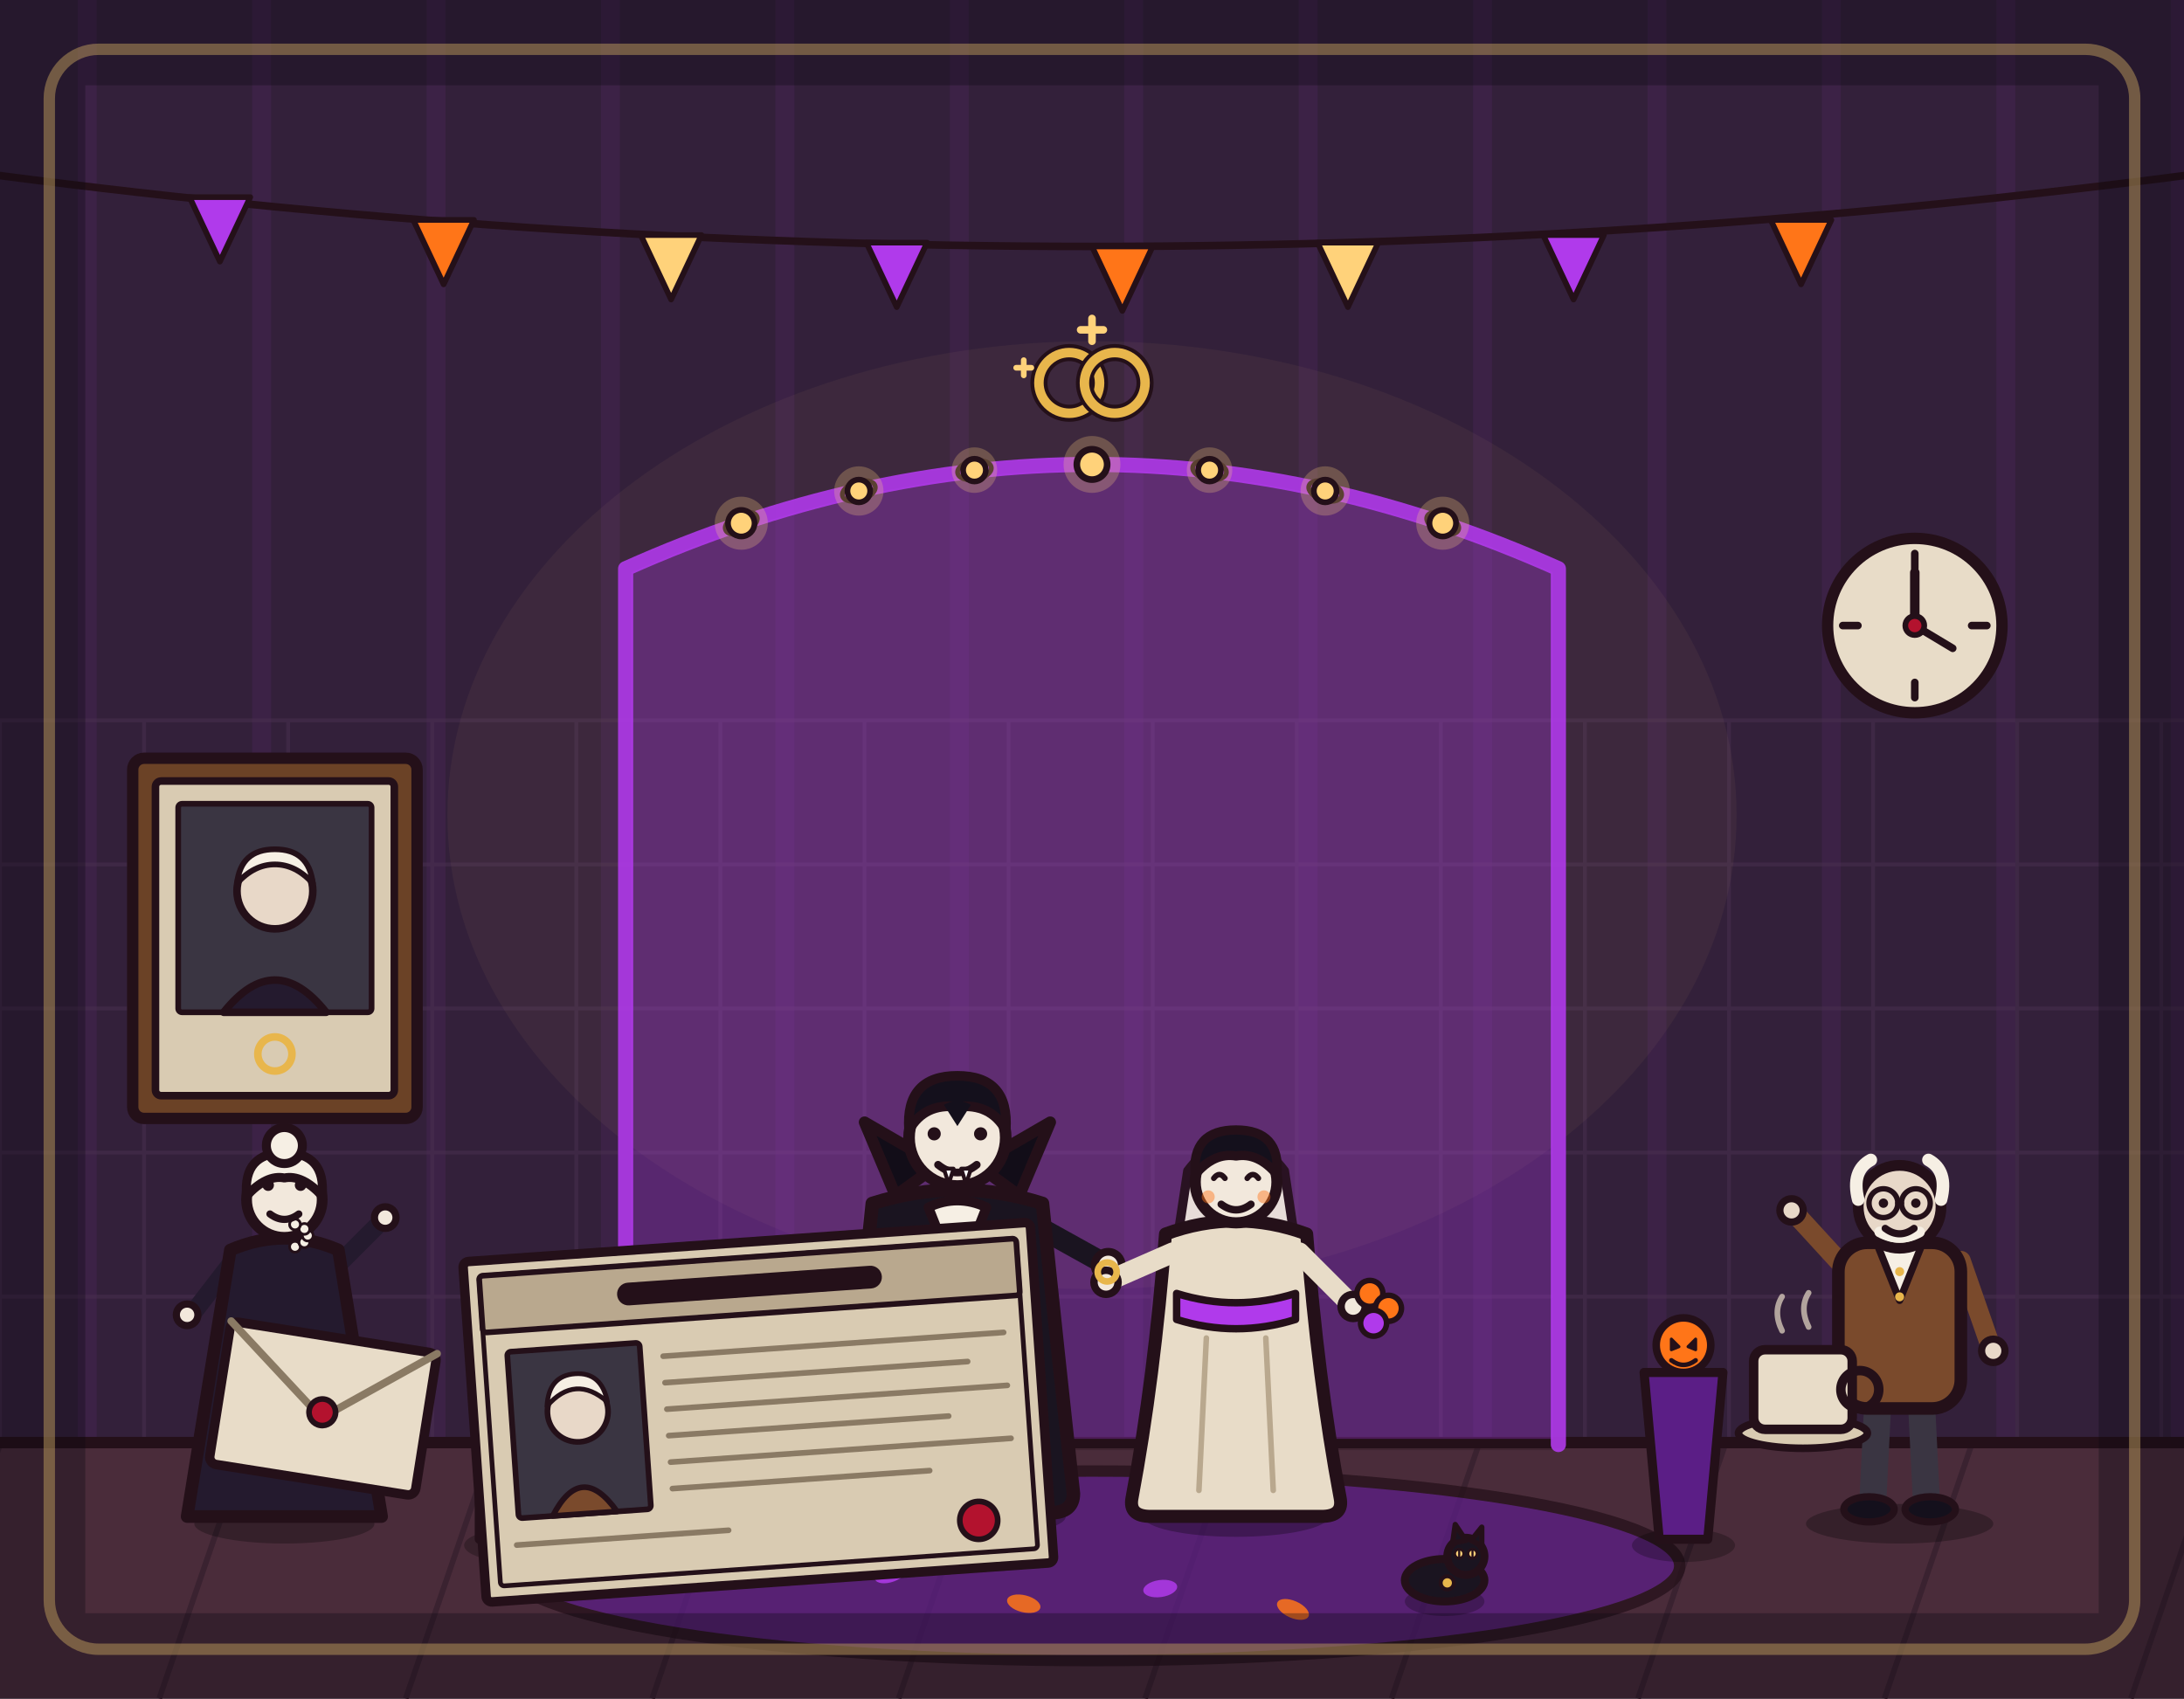
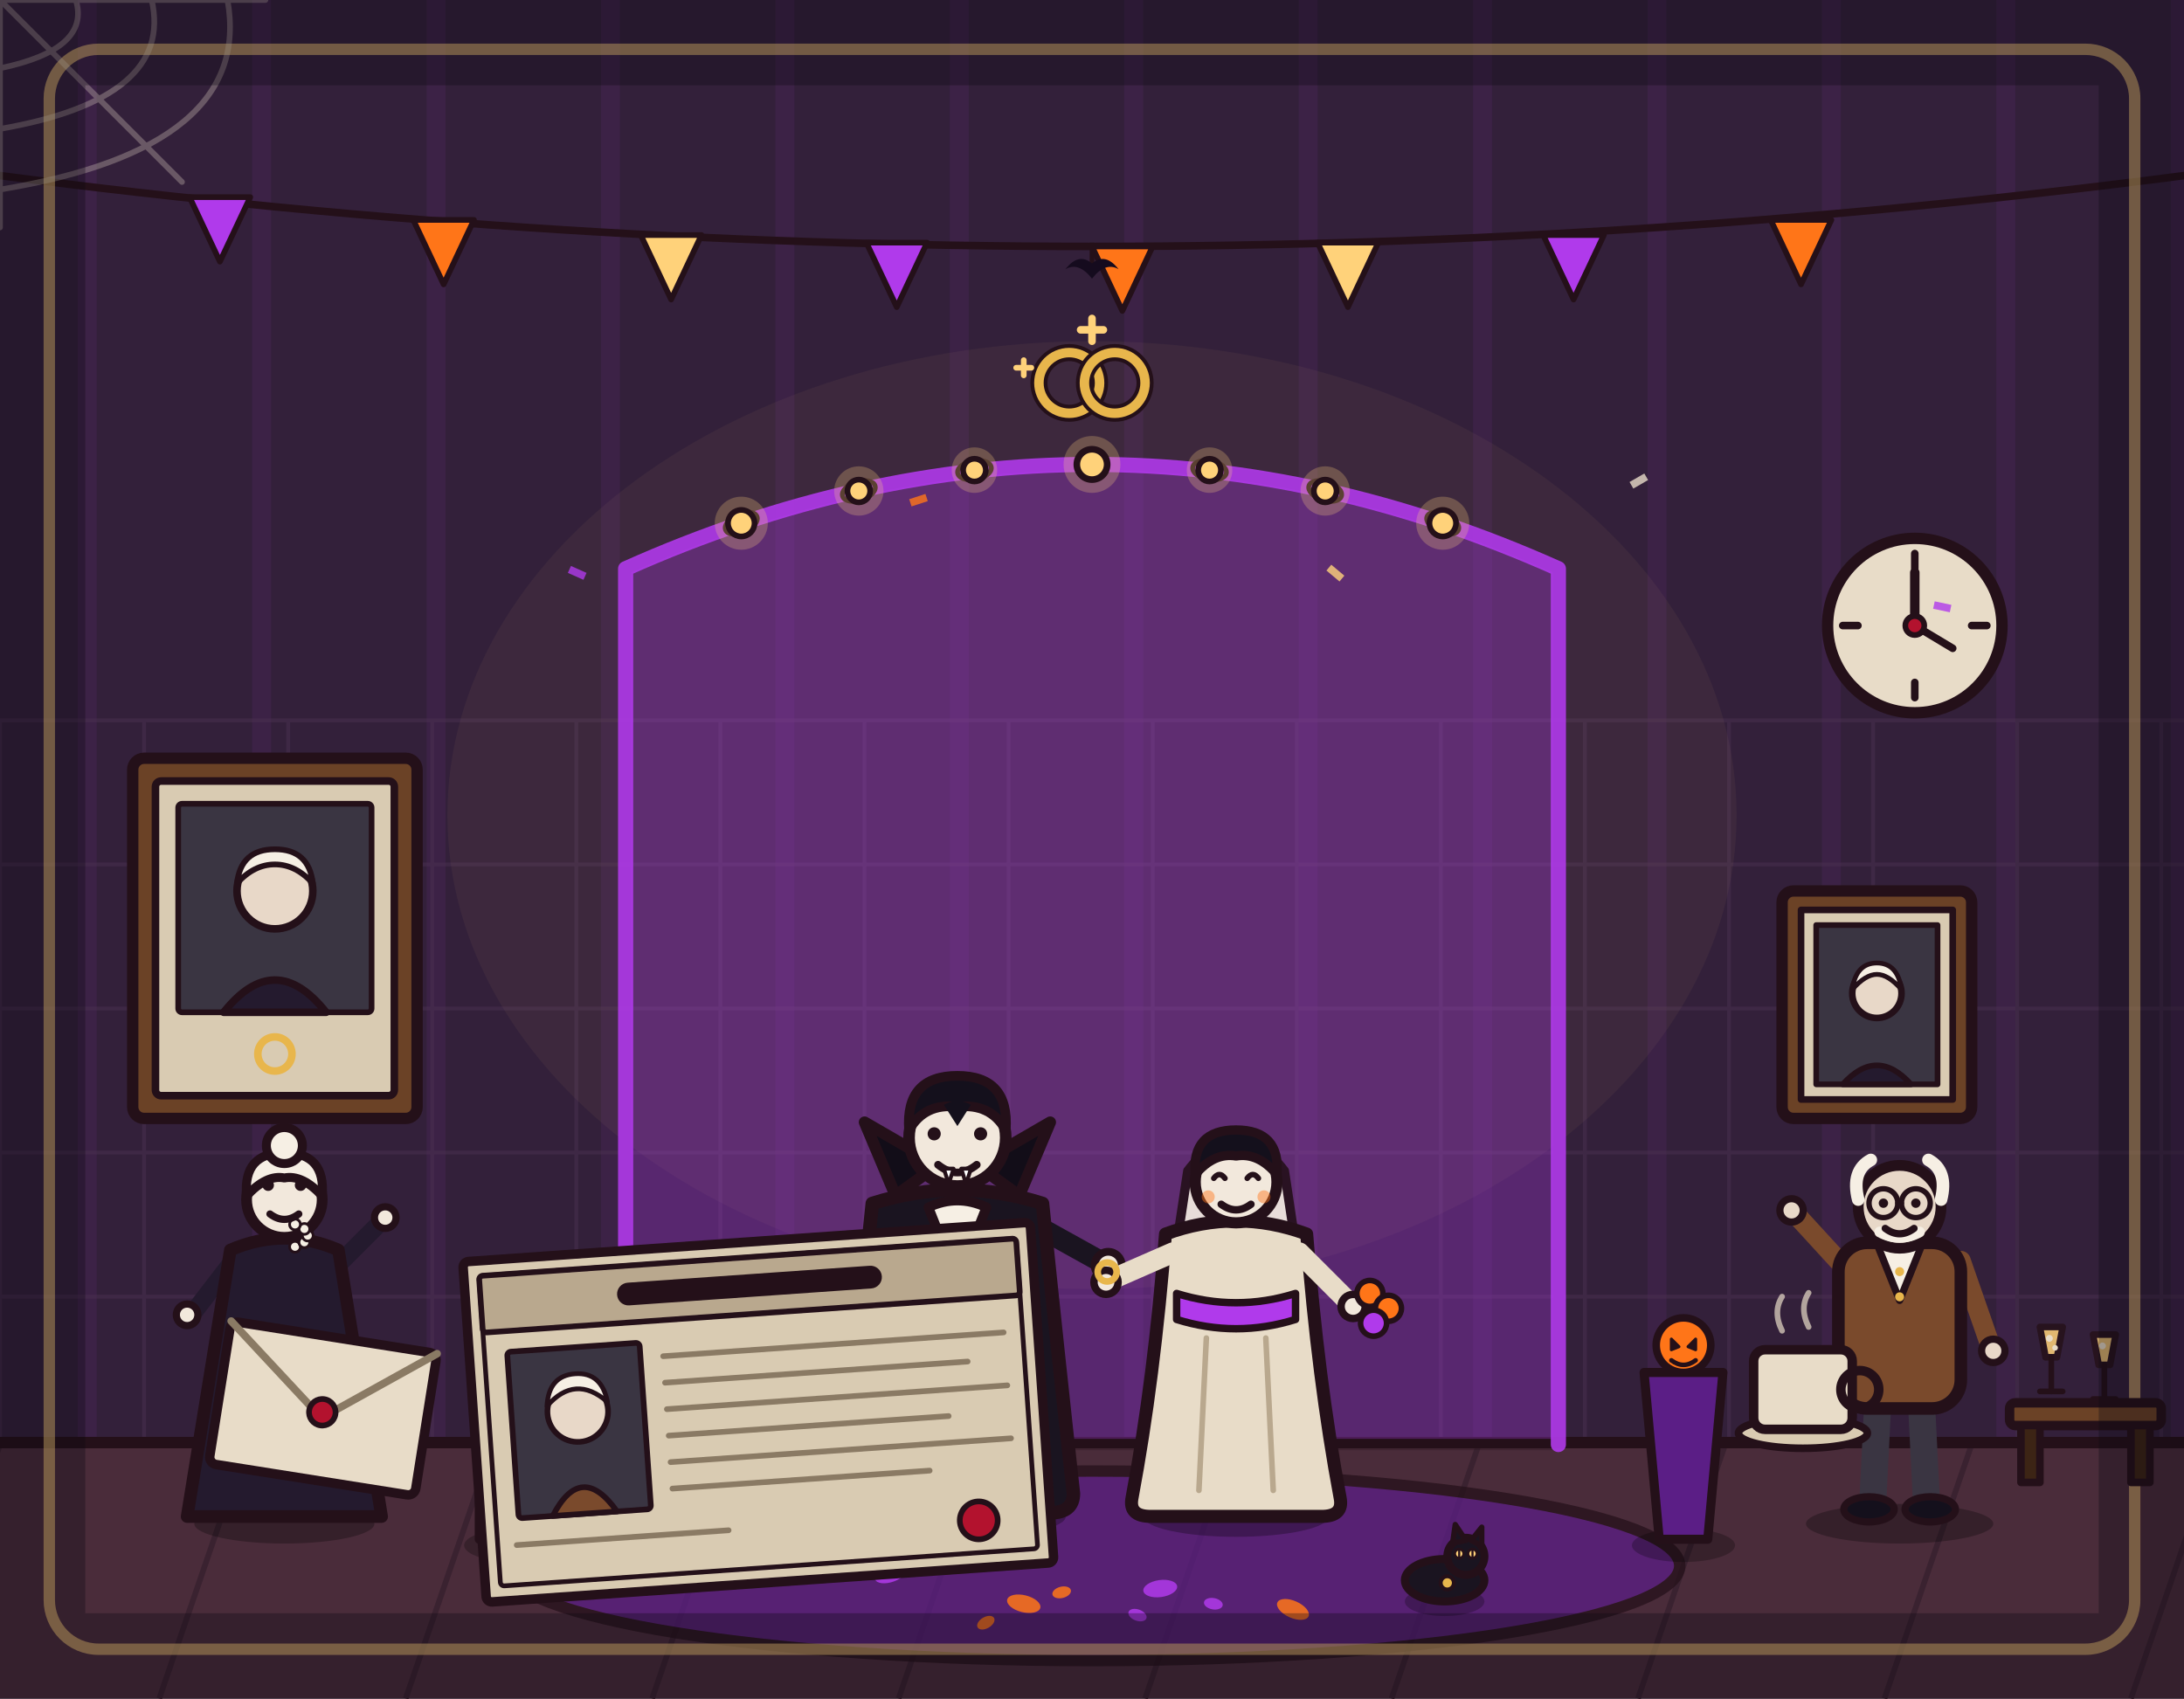
<svg xmlns="http://www.w3.org/2000/svg" viewBox="0 0 1152 896" width="1152" height="896">
  <rect x="0" y="0" width="1152" height="896" fill="#33203a" />
  <path d="M46 0V762M138 0V762M230 0V762M322 0V762M414 0V762M506 0V762M598 0V762M690 0V762M782 0V762M874 0V762M966 0V762M1058 0V762M1150 0V762" stroke="#b03aeb" stroke-width="10" opacity=".07" fill="none" />
  <path d="M0 380V762M76 380V762M152 380V762M228 380V762M304 380V762M380 380V762M456 380V762M532 380V762M608 380V762M684 380V762M760 380V762M836 380V762M912 380V762M988 380V762M1064 380V762M1140 380V762M0 380H1152M0 456H1152M0 532H1152M0 608H1152M0 684H1152M0 760H1152" stroke="#4a3050" stroke-width="2" opacity=".5" fill="none" />
  <rect x="0" y="760" width="1152" height="136" fill="#4a2c3a" />
  <path d="M0 762 L-46 896M130 762 L84 896M260 762 L214 896M390 762 L344 896M520 762 L474 896M650 762 L604 896M780 762 L734 896M910 762 L864 896M1040 762 L994 896M1170 762 L1124 896" stroke="#3a2230" stroke-width="3" fill="none" />
  <line x1="0" y1="761" x2="1152" y2="761" stroke="#241019" stroke-width="6" stroke-linecap="round" />
  <ellipse cx="576" cy="826" rx="310" ry="50" fill="#5b1e86" stroke="#241019" stroke-width="6" stroke-linejoin="round" stroke-linecap="round" opacity="0.75" />
  <ellipse cx="576" cy="430" rx="340" ry="250" fill="#ffd27a" opacity="0.05" />
  <path d="M-20 90 Q576 170 1172 90" fill="none" stroke="#241019" stroke-width="4" stroke-linecap="round" />
  <path d="M100 104 L116 138 L132 104 Z" fill="#b03aeb" stroke="#241019" stroke-width="3" stroke-linejoin="round" />
  <path d="M218 116 L234 150 L250 116 Z" fill="#ff7518" stroke="#241019" stroke-width="3" stroke-linejoin="round" />
  <path d="M338 124 L354 158 L370 124 Z" fill="#ffd27a" stroke="#241019" stroke-width="3" stroke-linejoin="round" />
  <path d="M457 128 L473 162 L489 128 Z" fill="#b03aeb" stroke="#241019" stroke-width="3" stroke-linejoin="round" />
  <path d="M576 130 L592 164 L608 130 Z" fill="#ff7518" stroke="#241019" stroke-width="3" stroke-linejoin="round" />
  <path d="M695 128 L711 162 L727 128 Z" fill="#ffd27a" stroke="#241019" stroke-width="3" stroke-linejoin="round" />
  <path d="M814 124 L830 158 L846 124 Z" fill="#b03aeb" stroke="#241019" stroke-width="3" stroke-linejoin="round" />
  <path d="M934 116 L950 150 L966 116 Z" fill="#ff7518" stroke="#241019" stroke-width="3" stroke-linejoin="round" />
  <g>
    <rect x="70" y="400" width="150" height="190" rx="6" fill="#6b4226" stroke="#241019" stroke-width="6" stroke-linejoin="round" />
    <rect x="82" y="412" width="126" height="166" rx="3" fill="#d9cbb2" stroke="#241019" stroke-width="4" stroke-linejoin="round" />
    <rect x="94" y="424" width="102" height="110" rx="2" fill="#3a3542" stroke="#241019" stroke-width="3" stroke-linejoin="round" />
    <circle cx="145" cy="470" r="20" fill="#e8d8c8" stroke="#241019" stroke-width="4" stroke-linejoin="round" />
    <path d="M125 466 Q127 448 145 448 Q163 448 165 466 Q156 456 145 456 Q134 456 125 466 Z" fill="#f6efe4" stroke="#241019" stroke-width="3" stroke-linejoin="round" />
    <path d="M118 534 Q145 500 172 534 Z" fill="#241a2e" stroke="#241019" stroke-width="4" stroke-linejoin="round" />
    <circle cx="145" cy="556" r="9" fill="none" stroke="#e8b64c" stroke-width="4" stroke-linejoin="round" />
  </g>
  <g>
    <circle cx="1010" cy="330" r="46" fill="#e8dcc8" stroke="#241019" stroke-width="6" stroke-linejoin="round" />
    <line x1="1010" y1="292" x2="1010" y2="300" stroke="#241019" stroke-width="4" stroke-linecap="round" />
    <line x1="1010" y1="360" x2="1010" y2="368" stroke="#241019" stroke-width="4" stroke-linecap="round" />
    <line x1="972" y1="330" x2="980" y2="330" stroke="#241019" stroke-width="4" stroke-linecap="round" />
    <line x1="1040" y1="330" x2="1048" y2="330" stroke="#241019" stroke-width="4" stroke-linecap="round" />
    <line x1="1010" y1="330" x2="1010" y2="302" stroke="#241019" stroke-width="5" stroke-linecap="round" />
    <line x1="1010" y1="330" x2="1030" y2="342" stroke="#241019" stroke-width="4" stroke-linecap="round" />
    <circle cx="1010" cy="330" r="5" fill="#b3122e" stroke="#241019" stroke-width="3" stroke-linejoin="round" />
  </g>
  <path d="M330 762 L330 300 Q576 190 822 300 L822 762 Z" fill="#b03aeb" opacity="0.3" stroke="#241019" stroke-width="6" stroke-linejoin="round" />
  <path d="M330 762 L330 300 Q576 190 822 300 L822 762" fill="none" stroke="#b03aeb" stroke-width="8" stroke-linecap="round" stroke-linejoin="round" opacity="0.9" />
  <ellipse cx="391" cy="276" rx="9" ry="5" fill="#b03aeb" stroke="#241019" stroke-width="2.5" transform="rotate(-24 391 276)" />
  <ellipse cx="453" cy="259" rx="9" ry="5" fill="#b03aeb" stroke="#241019" stroke-width="2.5" transform="rotate(-18 453 259)" />
  <ellipse cx="514" cy="248" rx="9" ry="5" fill="#b03aeb" stroke="#241019" stroke-width="2.5" transform="rotate(-10 514 248)" />
  <ellipse cx="638" cy="248" rx="9" ry="5" fill="#b03aeb" stroke="#241019" stroke-width="2.5" transform="rotate(10 638 248)" />
  <ellipse cx="699" cy="259" rx="9" ry="5" fill="#b03aeb" stroke="#241019" stroke-width="2.5" transform="rotate(18 699 259)" />
  <ellipse cx="761" cy="276" rx="9" ry="5" fill="#b03aeb" stroke="#241019" stroke-width="2.5" transform="rotate(24 761 276)" />
  <circle cx="391" cy="276" r="14" fill="#ffd27a" opacity="0.25" />
  <circle cx="453" cy="259" r="13" fill="#ffd27a" opacity="0.25" />
  <circle cx="514" cy="248" r="12" fill="#ffd27a" opacity="0.25" />
  <circle cx="576" cy="245" r="15" fill="#ffd27a" opacity="0.25" />
  <circle cx="638" cy="248" r="12" fill="#ffd27a" opacity="0.25" />
  <circle cx="699" cy="259" r="13" fill="#ffd27a" opacity="0.25" />
  <circle cx="761" cy="276" r="14" fill="#ffd27a" opacity="0.25" />
  <circle cx="391" cy="276" r="7" fill="#ffd27a" stroke="#241019" stroke-width="3" stroke-linejoin="round" />
  <circle cx="453" cy="259" r="6" fill="#ffd27a" stroke="#241019" stroke-width="3" stroke-linejoin="round" />
  <circle cx="514" cy="248" r="6" fill="#ffd27a" stroke="#241019" stroke-width="3" stroke-linejoin="round" />
  <circle cx="576" cy="245" r="8" fill="#ffd27a" stroke="#241019" stroke-width="3.5" stroke-linejoin="round" />
  <circle cx="638" cy="248" r="6" fill="#ffd27a" stroke="#241019" stroke-width="3" stroke-linejoin="round" />
  <circle cx="699" cy="259" r="6" fill="#ffd27a" stroke="#241019" stroke-width="3" stroke-linejoin="round" />
  <circle cx="761" cy="276" r="7" fill="#ffd27a" stroke="#241019" stroke-width="3" stroke-linejoin="round" />
  <circle cx="564" cy="202" r="16" fill="none" stroke="#241019" stroke-width="9" stroke-linejoin="round" />
  <circle cx="564" cy="202" r="16" fill="none" stroke="#e8b64c" stroke-width="5" stroke-linejoin="round" />
  <circle cx="588" cy="202" r="16" fill="none" stroke="#241019" stroke-width="9" stroke-linejoin="round" />
  <circle cx="588" cy="202" r="16" fill="none" stroke="#e8b64c" stroke-width="5" stroke-linejoin="round" />
  <path d="M576 168 L576 180 M570 174 L582 174" stroke="#ffd27a" stroke-width="4" stroke-linecap="round" />
  <path d="M540 190 L540 198 M536 194 L544 194" stroke="#ffd27a" stroke-width="3" stroke-linecap="round" />
  <g transform="translate(150 800) scale(0.95)">
    <ellipse cx="0" cy="4" rx="50" ry="11" fill="#000000" stroke-width="0" stroke-linejoin="round" stroke-linecap="round" stroke="none" opacity="0.28" />
    <path d="M-30 -140 L-50 -114" fill="none" stroke="#241a2e" stroke-width="10" stroke-linecap="round" stroke-linejoin="round" />
    <circle cx="-54" cy="-112" r="6" fill="#f2e8dc" stroke="#241019" stroke-width="4" stroke-linejoin="round" stroke-linecap="round" />
    <path d="M30 -140 L52 -162" fill="none" stroke="#241a2e" stroke-width="10" stroke-linecap="round" stroke-linejoin="round" />
    <circle cx="56" cy="-166" r="6" fill="#f2e8dc" stroke="#241019" stroke-width="4" stroke-linejoin="round" stroke-linecap="round" />
    <path d="M-30 -148 L-54 0 L54 0 L30 -148 Q0 -161 -30 -148 Z" fill="#241a2e" stroke="#241019" stroke-width="7" stroke-linejoin="round" stroke-linecap="round" />
    <circle cx="0" cy="-176" r="21" fill="#f2e8dc" stroke="#241019" stroke-width="6" stroke-linejoin="round" stroke-linecap="round" />
    <path d="M-21 -178 Q-23 -202 0 -202 Q23 -202 21 -178 Q10 -190 0 -188 Q-10 -190 -21 -178 Z" fill="#f6efe4" stroke="#241019" stroke-width="5" stroke-linejoin="round" stroke-linecap="round" />
    <circle cx="0" cy="-206" r="10" fill="#f6efe4" stroke="#241019" stroke-width="5" stroke-linejoin="round" stroke-linecap="round" />
    <circle cx="5.9" cy="-149.8" r="3" fill="#f6efe4" stroke="#241019" stroke-width="1.5" stroke-linejoin="round" stroke-linecap="round" />
    <circle cx="11.1" cy="-152.3" r="3" fill="#f6efe4" stroke="#241019" stroke-width="1.5" stroke-linejoin="round" stroke-linecap="round" />
    <circle cx="13" cy="-156" r="3" fill="#f6efe4" stroke="#241019" stroke-width="1.5" stroke-linejoin="round" stroke-linecap="round" />
    <circle cx="11.1" cy="-159.7" r="3" fill="#f6efe4" stroke="#241019" stroke-width="1.5" stroke-linejoin="round" stroke-linecap="round" />
    <circle cx="5.9" cy="-162.2" r="3" fill="#f6efe4" stroke="#241019" stroke-width="1.5" stroke-linejoin="round" stroke-linecap="round" />
    <circle cx="-9" cy="-184" r="3.2" fill="#241019" stroke-width="0" stroke-linejoin="round" stroke-linecap="round" stroke="none" />
    <circle cx="9" cy="-184" r="3.2" fill="#241019" stroke-width="0" stroke-linejoin="round" stroke-linecap="round" stroke="none" />
    <path d="M-8 -168 Q0 -162 8 -168" fill="none" stroke="#241019" stroke-width="4" stroke-linecap="round" stroke-linejoin="round" />
  </g>
  <g transform="translate(272 812) scale(0.8)">
    <ellipse cx="0" cy="4" rx="34" ry="11" fill="#000000" stroke-width="0" stroke-linejoin="round" stroke-linecap="round" stroke="none" opacity="0.25" />
    <path d="M-24 -150 Q-24 -176 0 -176 Q24 -176 24 -150 L24 0 L12 -10 L0 0 L-12 -10 L-24 0 Z" fill="#f6efe4" stroke="#241019" stroke-width="6" stroke-linejoin="round" stroke-linecap="round" />
    <circle cx="-7" cy="-158" r="3.4" fill="#241019" stroke-width="0" stroke-linejoin="round" stroke-linecap="round" stroke="none" />
    <circle cx="7" cy="-158" r="3.4" fill="#241019" stroke-width="0" stroke-linejoin="round" stroke-linecap="round" stroke="none" />
    <ellipse cx="0" cy="-146" rx="4" ry="6" fill="#241019" stroke-width="0" stroke-linejoin="round" stroke-linecap="round" stroke="none" />
  </g>
  <g transform="translate(408 822) scale(0.68)">
    <ellipse cx="0" cy="4" rx="34" ry="11" fill="#000000" stroke-width="0" stroke-linejoin="round" stroke-linecap="round" stroke="none" opacity="0.25" />
    <path d="M-26 -110 L26 -110 L16 0 L-16 0 Z" fill="#2a1a3e" stroke="#241019" stroke-width="6" stroke-linejoin="round" stroke-linecap="round" />
    <circle cx="0" cy="-126" r="17" fill="#f2e8dc" stroke="#241019" stroke-width="5" stroke-linejoin="round" stroke-linecap="round" />
    <path d="M-30 -138 L0 -176 L30 -138 Z" fill="#2a1a3e" stroke="#241019" stroke-width="5" stroke-linejoin="round" stroke-linecap="round" />
    <path d="M-30 -138 L30 -138" fill="none" stroke="#241019" stroke-width="5" stroke-linecap="round" stroke-linejoin="round" />
    <circle cx="-6" cy="-128" r="2.6" fill="#241019" stroke-width="0" stroke-linejoin="round" stroke-linecap="round" stroke="none" />
    <circle cx="6" cy="-128" r="2.6" fill="#241019" stroke-width="0" stroke-linejoin="round" stroke-linecap="round" stroke="none" />
    <path d="M-6 -118 Q0 -114 6 -118" fill="none" stroke="#241019" stroke-width="3" stroke-linecap="round" stroke-linejoin="round" />
  </g>
  <g transform="translate(505 796) scale(1.02)">
    <ellipse cx="0" cy="4" rx="56" ry="11" fill="#000000" stroke-width="0" stroke-linejoin="round" stroke-linecap="round" stroke="none" opacity="0.28" />
    <path d="M-12 -62 L-16 -6" fill="none" stroke="#241a2e" stroke-width="15" stroke-linecap="round" stroke-linejoin="round" />
    <path d="M12 -62 L16 -6" fill="none" stroke="#241a2e" stroke-width="15" stroke-linecap="round" stroke-linejoin="round" />
    <ellipse cx="-18" cy="-4" rx="15" ry="7" fill="#14101c" stroke="#241019" stroke-width="4" stroke-linejoin="round" stroke-linecap="round" />
    <ellipse cx="18" cy="-4" rx="15" ry="7" fill="#14101c" stroke="#241019" stroke-width="4" stroke-linejoin="round" stroke-linecap="round" />
    <path d="M-38 -148 L-54 -100" fill="none" stroke="#1a1420" stroke-width="11" stroke-linecap="round" stroke-linejoin="round" />
    <circle cx="-56" cy="-96" r="7" fill="#f2e8dc" stroke="#241019" stroke-width="4" stroke-linejoin="round" stroke-linecap="round" />
    <path d="M38 -148 L74 -128" fill="none" stroke="#1a1420" stroke-width="11" stroke-linecap="round" stroke-linejoin="round" />
    <circle cx="78" cy="-126" r="7" fill="#f2e8dc" stroke="#241019" stroke-width="4" stroke-linejoin="round" stroke-linecap="round" />
    <path d="M-44 -158 Q-52 -80 -60 -8 Q-60 2 -48 2 L48 2 Q60 2 60 -8 Q52 -80 44 -158 Q0 -172 -44 -158 Z" fill="#1a1420" stroke="#241019" stroke-width="7" stroke-linejoin="round" stroke-linecap="round" />
    <path d="M-32 -162 L-48 -200 L-10 -178 Z" fill="#120d18" stroke="#241019" stroke-width="6" stroke-linejoin="round" stroke-linecap="round" />
    <path d="M32 -162 L48 -200 L10 -178 Z" fill="#120d18" stroke="#241019" stroke-width="6" stroke-linejoin="round" stroke-linecap="round" />
    <path d="M-15 -156 L0 -118 L15 -156 Q0 -163 -15 -156 Z" fill="#f6efe4" stroke="#241019" stroke-width="5" stroke-linejoin="round" stroke-linecap="round" />
    <circle cx="0" cy="-192" r="25" fill="#f2e8dc" stroke="#241019" stroke-width="6" stroke-linejoin="round" stroke-linecap="round" />
    <path d="M-25 -196 Q-27 -224 0 -224 Q27 -224 25 -196 Q17 -210 0 -208 Q-17 -210 -25 -196 Z" fill="#14101c" stroke="#241019" stroke-width="5" stroke-linejoin="round" stroke-linecap="round" />
    <path d="M-7 -209 L0 -198 L7 -209 Q0 -213 -7 -209 Z" fill="#14101c" stroke-width="0" stroke-linejoin="round" stroke-linecap="round" stroke="none" />
    <circle cx="-12" cy="-194" r="3.4" fill="#241019" stroke-width="0" stroke-linejoin="round" stroke-linecap="round" stroke="none" />
    <circle cx="12" cy="-194" r="3.4" fill="#241019" stroke-width="0" stroke-linejoin="round" stroke-linecap="round" stroke="none" />
    <path d="M-10 -178 Q0 -170 10 -178" fill="none" stroke="#241019" stroke-width="4" stroke-linecap="round" stroke-linejoin="round" />
    <path d="M-7 -176 L-2 -176 L-4.5 -168 Z" fill="#ffffff" stroke="#241019" stroke-width="2" stroke-linejoin="round" stroke-linecap="round" />
    <path d="M2 -176 L7 -176 L4.5 -168 Z" fill="#ffffff" stroke="#241019" stroke-width="2" stroke-linejoin="round" stroke-linecap="round" />
  </g>
  <g transform="translate(652 796) scale(0.98)">
    <ellipse cx="0" cy="4" rx="50" ry="11" fill="#000000" stroke-width="0" stroke-linejoin="round" stroke-linecap="round" stroke="none" opacity="0.28" />
    <path d="M-26 -182 Q0 -216 26 -182 L36 -116 Q0 -134 -36 -116 Z" fill="#f6efe4" opacity="0.9" stroke="#241019" stroke-width="5" stroke-linejoin="round" stroke-linecap="round" />
    <path d="M-38 -148 Q-44 -70 -56 -6 Q-58 4 -46 4 L46 4 Q58 4 56 -6 Q44 -70 38 -148 Q0 -162 -38 -148 Z" fill="#e8dcc8" stroke="#241019" stroke-width="7" stroke-linejoin="round" stroke-linecap="round" />
    <path d="M-32 -116 Q0 -106 32 -116 L32 -102 Q0 -92 -32 -102 Z" fill="#b03aeb" stroke="#241019" stroke-width="4" stroke-linejoin="round" stroke-linecap="round" />
    <path d="M-16 -92 L-20 -10" fill="none" stroke="#b9a88e" stroke-width="3" stroke-linecap="round" />
    <path d="M16 -92 L20 -10" fill="none" stroke="#b9a88e" stroke-width="3" stroke-linecap="round" />
    <path d="M-34 -138 L-66 -124" fill="none" stroke="#e8dcc8" stroke-width="11" stroke-linecap="round" stroke-linejoin="round" />
    <circle cx="-70" cy="-122" r="6.5" fill="#f2e8dc" stroke="#241019" stroke-width="4" stroke-linejoin="round" stroke-linecap="round" />
    <path d="M34 -138 L60 -112" fill="none" stroke="#e8dcc8" stroke-width="11" stroke-linecap="round" stroke-linejoin="round" />
    <circle cx="63" cy="-109" r="6.5" fill="#f2e8dc" stroke="#241019" stroke-width="4" stroke-linejoin="round" stroke-linecap="round" />
    <circle cx="72" cy="-116" r="7" fill="#ff7518" stroke="#241019" stroke-width="3" stroke-linejoin="round" />
    <circle cx="82" cy="-108" r="7" fill="#ff7518" stroke="#241019" stroke-width="3" stroke-linejoin="round" />
    <circle cx="74" cy="-100" r="7" fill="#b03aeb" stroke="#241019" stroke-width="3" stroke-linejoin="round" />
    <circle cx="0" cy="-176" r="22" fill="#f2e8dc" stroke="#241019" stroke-width="6" stroke-linejoin="round" stroke-linecap="round" />
    <path d="M-22 -180 Q-24 -204 0 -204 Q24 -204 22 -180 Q12 -192 0 -190 Q-12 -192 -22 -180 Z" fill="#14101c" stroke="#241019" stroke-width="5" stroke-linejoin="round" stroke-linecap="round" />
    <path d="M-12 -178 Q-9 -182 -6 -178" fill="none" stroke="#241019" stroke-width="3" stroke-linecap="round" />
    <path d="M6 -178 Q9 -182 12 -178" fill="none" stroke="#241019" stroke-width="3" stroke-linecap="round" />
    <path d="M-8 -164 Q0 -158 8 -164" fill="none" stroke="#241019" stroke-width="4" stroke-linecap="round" stroke-linejoin="round" />
    <circle cx="-15" cy="-168" r="3.5" fill="#ff7518" opacity="0.45" />
    <circle cx="15" cy="-168" r="3.5" fill="#ff7518" opacity="0.45" />
  </g>
  <circle cx="584" cy="671" r="5" fill="none" stroke="#e8b64c" stroke-width="3.5" stroke-linejoin="round" />
  <g transform="translate(888 812) scale(0.8)">
    <ellipse cx="0" cy="4" rx="34" ry="11" fill="#000000" stroke-width="0" stroke-linejoin="round" stroke-linecap="round" stroke="none" opacity="0.25" />
    <path d="M-26 -110 L26 -110 L16 0 L-16 0 Z" fill="#5b1e86" stroke="#241019" stroke-width="6" stroke-linejoin="round" stroke-linecap="round" />
    <circle cx="0" cy="-128" r="18" fill="#ff7518" stroke="#241019" stroke-width="5" stroke-linejoin="round" stroke-linecap="round" />
    <path d="M-8 -132 l5 5 l-5 2 Z" fill="#241019" stroke="#241019" stroke-width="2" stroke-linejoin="round" stroke-linecap="round" />
    <path d="M8 -132 l-5 5 l5 2 Z" fill="#241019" stroke="#241019" stroke-width="2" stroke-linejoin="round" stroke-linecap="round" />
    <path d="M-8 -118 Q0 -112 8 -118" fill="none" stroke="#241019" stroke-width="3" stroke-linecap="round" stroke-linejoin="round" />
  </g>
  <g transform="translate(1002 800) scale(0.95)">
    <ellipse cx="0" cy="4" rx="52" ry="11" fill="#000000" stroke-width="0" stroke-linejoin="round" stroke-linecap="round" stroke="none" opacity="0.28" />
    <path d="M-12 -66 L-15 -6" fill="none" stroke="#3a3542" stroke-width="15" stroke-linecap="round" stroke-linejoin="round" />
    <path d="M12 -66 L15 -6" fill="none" stroke="#3a3542" stroke-width="15" stroke-linecap="round" stroke-linejoin="round" />
    <ellipse cx="-17" cy="-4" rx="14" ry="7" fill="#14101c" stroke="#241019" stroke-width="4" stroke-linejoin="round" stroke-linecap="round" />
    <ellipse cx="17" cy="-4" rx="14" ry="7" fill="#14101c" stroke="#241019" stroke-width="4" stroke-linejoin="round" stroke-linecap="round" />
    <path d="M-34 -142 L-56 -166" fill="none" stroke="#7a4a2c" stroke-width="11" stroke-linecap="round" stroke-linejoin="round" />
    <circle cx="-60" cy="-170" r="6.5" fill="#e8d8c8" stroke="#241019" stroke-width="4" stroke-linejoin="round" stroke-linecap="round" />
    <path d="M34 -142 L50 -96" fill="none" stroke="#7a4a2c" stroke-width="11" stroke-linecap="round" stroke-linejoin="round" />
    <circle cx="52" cy="-92" r="6.5" fill="#e8d8c8" stroke="#241019" stroke-width="4" stroke-linejoin="round" stroke-linecap="round" />
    <rect x="-34" y="-152" width="68" height="92" rx="16" fill="#7a4a2c" stroke="#241019" stroke-width="7" stroke-linejoin="round" stroke-linecap="round" />
    <path d="M-12 -150 L0 -120 L12 -150 Z" fill="#f6efe4" stroke="#241019" stroke-width="4" stroke-linejoin="round" stroke-linecap="round" />
    <circle cx="0" cy="-136" r="2.5" fill="#e8b64c" stroke-width="0" stroke-linejoin="round" stroke-linecap="round" stroke="none" />
    <circle cx="0" cy="-122" r="2.5" fill="#e8b64c" stroke-width="0" stroke-linejoin="round" stroke-linecap="round" stroke="none" />
    <circle cx="0" cy="-172" r="23" fill="#e8d8c8" stroke="#241019" stroke-width="6" stroke-linejoin="round" stroke-linecap="round" />
    <path d="M-23 -176 Q-27 -192 -16 -198" fill="none" stroke="#f6efe4" stroke-width="7" stroke-linecap="round" stroke-linejoin="round" />
    <path d="M23 -176 Q27 -192 16 -198" fill="none" stroke="#f6efe4" stroke-width="7" stroke-linecap="round" stroke-linejoin="round" />
    <circle cx="-9" cy="-174" r="2.6" fill="#241019" stroke-width="0" stroke-linejoin="round" stroke-linecap="round" stroke="none" />
    <circle cx="9" cy="-174" r="2.6" fill="#241019" stroke-width="0" stroke-linejoin="round" stroke-linecap="round" stroke="none" />
    <circle cx="-9" cy="-174" r="8" fill="none" stroke="#241019" stroke-width="3" stroke-linejoin="round" stroke-linecap="round" />
    <circle cx="9" cy="-174" r="8" fill="none" stroke="#241019" stroke-width="3" stroke-linejoin="round" stroke-linecap="round" />
    <line x1="-1" y1="-174" x2="1" y2="-174" stroke="#241019" stroke-width="3" stroke-linecap="round" />
    <path d="M-11 -158 Q0 -152 11 -158" fill="none" stroke="#f6efe4" stroke-width="6" stroke-linecap="round" stroke-linejoin="round" />
    <path d="M-8 -160 Q0 -154 8 -160" fill="none" stroke="#241019" stroke-width="4" stroke-linecap="round" stroke-linejoin="round" />
  </g>
  <g transform="translate(762 842) scale(0.7)">
    <ellipse cx="0" cy="4" rx="30" ry="11" fill="#000000" stroke-width="0" stroke-linejoin="round" stroke-linecap="round" stroke="none" opacity="0.25" />
    <ellipse cx="0" cy="-12" rx="30" ry="16" fill="#1a1420" stroke="#241019" stroke-width="6" stroke-linejoin="round" stroke-linecap="round" />
    <circle cx="16" cy="-30" r="14" fill="#1a1420" stroke="#241019" stroke-width="6" stroke-linejoin="round" stroke-linecap="round" />
    <path d="M6 -40 L8 -54 L16 -42 Z" fill="#1a1420" stroke="#241019" stroke-width="4" stroke-linejoin="round" stroke-linecap="round" />
    <path d="M20 -42 L28 -52 L28 -38 Z" fill="#1a1420" stroke="#241019" stroke-width="4" stroke-linejoin="round" stroke-linecap="round" />
    <circle cx="11" cy="-32" r="3.4" fill="#ffd27a" stroke="#241019" stroke-width="2" stroke-linejoin="round" stroke-linecap="round" />
    <circle cx="21" cy="-32" r="3.4" fill="#ffd27a" stroke="#241019" stroke-width="2" stroke-linejoin="round" stroke-linecap="round" />
    <line x1="11" y1="-35" x2="11" y2="-29" stroke="#241019" stroke-width="1.6" stroke-linecap="round" />
    <line x1="21" y1="-35" x2="21" y2="-29" stroke="#241019" stroke-width="1.6" stroke-linecap="round" />
    <circle cx="2" cy="-10" r="5" fill="#e8b64c" stroke="#241019" stroke-width="3" stroke-linejoin="round" stroke-linecap="round" />
  </g>
  <ellipse cx="470" cy="830" rx="9" ry="4.5" fill="#b03aeb" opacity="0.85" transform="rotate(-20 470 830)" />
  <ellipse cx="540" cy="846" rx="9" ry="4.5" fill="#ff7518" opacity="0.85" transform="rotate(14 540 846)" />
  <ellipse cx="612" cy="838" rx="9" ry="4.5" fill="#b03aeb" opacity="0.85" transform="rotate(-8 612 838)" />
  <ellipse cx="682" cy="849" rx="9" ry="4.5" fill="#ff7518" opacity="0.85" transform="rotate(24 682 849)" />
  <g transform="rotate(-4 400 745)">
    <rect x="250" y="655" width="300" height="180" rx="3" fill="#d9cbb2" stroke="#241019" stroke-width="5" stroke-linejoin="round" />
    <rect x="258" y="663" width="284" height="164" rx="2" fill="none" stroke="#241019" stroke-width="2.5" stroke-linejoin="round" />
    <rect x="258" y="663" width="284" height="30" rx="2" fill="#b9a88e" stroke="#241019" stroke-width="3" stroke-linejoin="round" />
    <rect x="330" y="672" width="140" height="12" rx="6" fill="#241019" stroke-width="0" stroke-linejoin="round" stroke-linecap="round" stroke="none" />
    <rect x="270" y="704" width="70" height="88" rx="2" fill="#3a3542" stroke="#241019" stroke-width="3" stroke-linejoin="round" />
    <circle cx="305" cy="738" r="16" fill="#e8d8c8" stroke="#241019" stroke-width="3" stroke-linejoin="round" />
    <path d="M289 734 Q291 718 305 718 Q319 718 321 734 Q313 726 305 726 Q297 726 289 734 Z" fill="#f6efe4" stroke="#241019" stroke-width="2.5" stroke-linejoin="round" />
    <path d="M288 792 Q305 764 322 792 Z" fill="#7a4a2c" stroke="#241019" stroke-width="3" stroke-linejoin="round" />
    <line x1="352" y1="712" x2="532" y2="712" stroke="#8a7a64" stroke-width="3" stroke-linecap="round" />
    <line x1="352" y1="726" x2="512" y2="726" stroke="#8a7a64" stroke-width="3" stroke-linecap="round" />
    <line x1="352" y1="740" x2="532" y2="740" stroke="#8a7a64" stroke-width="3" stroke-linecap="round" />
    <line x1="352" y1="754" x2="500" y2="754" stroke="#8a7a64" stroke-width="3" stroke-linecap="round" />
    <line x1="352" y1="768" x2="532" y2="768" stroke="#8a7a64" stroke-width="3" stroke-linecap="round" />
    <line x1="352" y1="782" x2="488" y2="782" stroke="#8a7a64" stroke-width="3" stroke-linecap="round" />
    <line x1="268" y1="806" x2="380" y2="806" stroke="#8a7a64" stroke-width="3" stroke-linecap="round" />
    <circle cx="512" cy="810" r="10" fill="#b3122e" stroke="#241019" stroke-width="3" stroke-linejoin="round" />
  </g>
  <g transform="rotate(9 170 745)">
    <rect x="115" y="705" width="110" height="76" rx="4" fill="#e8dcc8" stroke="#241019" stroke-width="5" stroke-linejoin="round" />
    <path d="M115 705 L170 748 L225 705" fill="none" stroke="#8a7a64" stroke-width="4" stroke-linecap="round" stroke-linejoin="round" />
    <circle cx="170" cy="745" r="7" fill="#b3122e" stroke="#241019" stroke-width="3" stroke-linejoin="round" />
  </g>
  <g>
    <ellipse cx="951" cy="756" rx="34" ry="8" fill="#d9cbb2" stroke="#241019" stroke-width="4" stroke-linejoin="round" />
    <rect x="925" y="712" width="52" height="42" rx="6" fill="#e8dcc8" stroke="#241019" stroke-width="5" stroke-linejoin="round" />
    <circle cx="981" cy="733" r="10" fill="none" stroke="#241019" stroke-width="5" stroke-linecap="round" />
    <path d="M940 702 Q935 692 940 684" fill="none" stroke="#e8dcc8" stroke-width="3" stroke-linecap="round" opacity="0.7" />
    <path d="M954 700 Q949 690 954 682" fill="none" stroke="#e8dcc8" stroke-width="3" stroke-linecap="round" opacity="0.7" />
  </g>
  <rect x="26" y="26" width="1100" height="844" rx="26" fill="none" stroke="#ffd27a" stroke-width="6" opacity="0.55" />
+   <g stroke="#e8dcc8" stroke-width="3" opacity=".3" fill="none" stroke-linecap="round">
+     <line x1="0" y1="0" x2="0" y2="120" />
+     <line x1="0" y1="0" x2="140" y2="0" />
+     <line x1="0" y1="0" x2="96" y2="96" />
+     <path d="M40 0 Q48 26 0 36" />
+     <path d="M80 0 Q92 52 0 68" />
+     <path d="M120 0 Q134 78 0 100" />
+   </g>
+   <line x1="576" y1="128" x2="576" y2="142" stroke="#241019" stroke-width="2.5" />
+   <path d="M0 0 Q7 -9 14 -3 Q21 -9 28 0 Q21 -4 14 5 Q7 -4 0 0 Z" transform="translate(562 142)" fill="#150b1e" />
+   <rect x="300" y="300" width="9" height="4" transform="rotate(24 304 302)" fill="#b03aeb" opacity=".8" />
+   <rect x="480" y="262" width="9" height="4" transform="rotate(-18 484 264)" fill="#ff7518" opacity=".8" />
+   <rect x="700" y="300" width="9" height="4" transform="rotate(40 704 302)" fill="#ffd27a" opacity=".8" />
+   <rect x="860" y="252" width="9" height="4" transform="rotate(-30 864 254)" fill="#e8dcc8" opacity=".8" />
+   <rect x="1020" y="318" width="9" height="4" transform="rotate(12 1024 320)" fill="#b03aeb" opacity=".8" />
+   <ellipse cx="560" cy="840" rx="5" ry="3" transform="rotate(-14 560 840)" fill="#ff7518" opacity=".85" />
+   <ellipse cx="600" cy="852" rx="5" ry="3" transform="rotate(20 600 852)" fill="#b03aeb" opacity=".85" />
+   <ellipse cx="520" cy="856" rx="5" ry="3" transform="rotate(-30 520 856)" fill="#ff7518" opacity=".85" />
+   <ellipse cx="640" cy="846" rx="5" ry="3" transform="rotate(10 640 846)" fill="#b03aeb" opacity=".85" />
+   <rect x="940" y="470" width="100" height="120" rx="6" fill="#6b4226" stroke="#241019" stroke-width="6" stroke-linejoin="round" />
+   <rect x="950" y="480" width="80" height="100" fill="#d9cbb2" stroke="#241019" stroke-width="3.5" stroke-linejoin="round" />
+   <rect x="958" y="488" width="64" height="84" fill="#3a3542" stroke="#241019" stroke-width="3" stroke-linejoin="round" />
+   <circle cx="990" cy="524" r="13" fill="#e8d8c8" stroke="#241019" stroke-width="3.5" stroke-linejoin="round" />
+   <path d="M977 522 Q979 508 990 508 Q1001 508 1003 522 Q996 514 990 514 Q984 514 977 522 Z" fill="#f6efe4" stroke="#241019" stroke-width="2.5" stroke-linejoin="round" />
+   <path d="M972 572 Q990 552 1008 572 Z" fill="#241a2e" stroke="#241019" stroke-width="3" stroke-linejoin="round" />
+   <rect x="1060" y="740" width="80" height="12" rx="3" fill="#6b4226" stroke="#241019" stroke-width="5" stroke-linejoin="round" />
+   <rect x="1066" y="752" width="10" height="30" fill="#3c2415" stroke="#241019" stroke-width="4" stroke-linejoin="round" />
+   <rect x="1124" y="752" width="10" height="30" fill="#3c2415" stroke="#241019" stroke-width="4" stroke-linejoin="round" />
+   <path d="M1076 700 L1088 700 L1085 716 L1079 716 Z" fill="#ffd27a" opacity=".85" stroke="#241019" stroke-width="3.5" stroke-linejoin="round" />
+   <line x1="1082" y1="716" x2="1082" y2="734" stroke="#241019" stroke-width="3" stroke-linecap="round" />
+   <line x1="1076" y1="734" x2="1088" y2="734" stroke="#241019" stroke-width="3" stroke-linecap="round" />
+   <circle cx="1081" cy="706" r="1.8" fill="#e8dcc8" />
+   <circle cx="1084" cy="711" r="1.5" fill="#e8dcc8" />
+   <path d="M1104 704 L1116 704 L1113 720 L1107 720 Z" fill="#ffd27a" opacity=".85" stroke="#241019" stroke-width="3.5" stroke-linejoin="round" />
+   <line x1="1110" y1="720" x2="1110" y2="738" stroke="#241019" stroke-width="3" stroke-linecap="round" />
+   <line x1="1104" y1="738" x2="1116" y2="738" stroke="#241019" stroke-width="3" stroke-linecap="round" />
+   <circle cx="1109" cy="710" r="1.8" fill="#e8dcc8" />
  <rect x="0" y="0" width="1152" height="896" fill="none" stroke="#0b0710" stroke-width="90" opacity="0.32" />
</svg>
